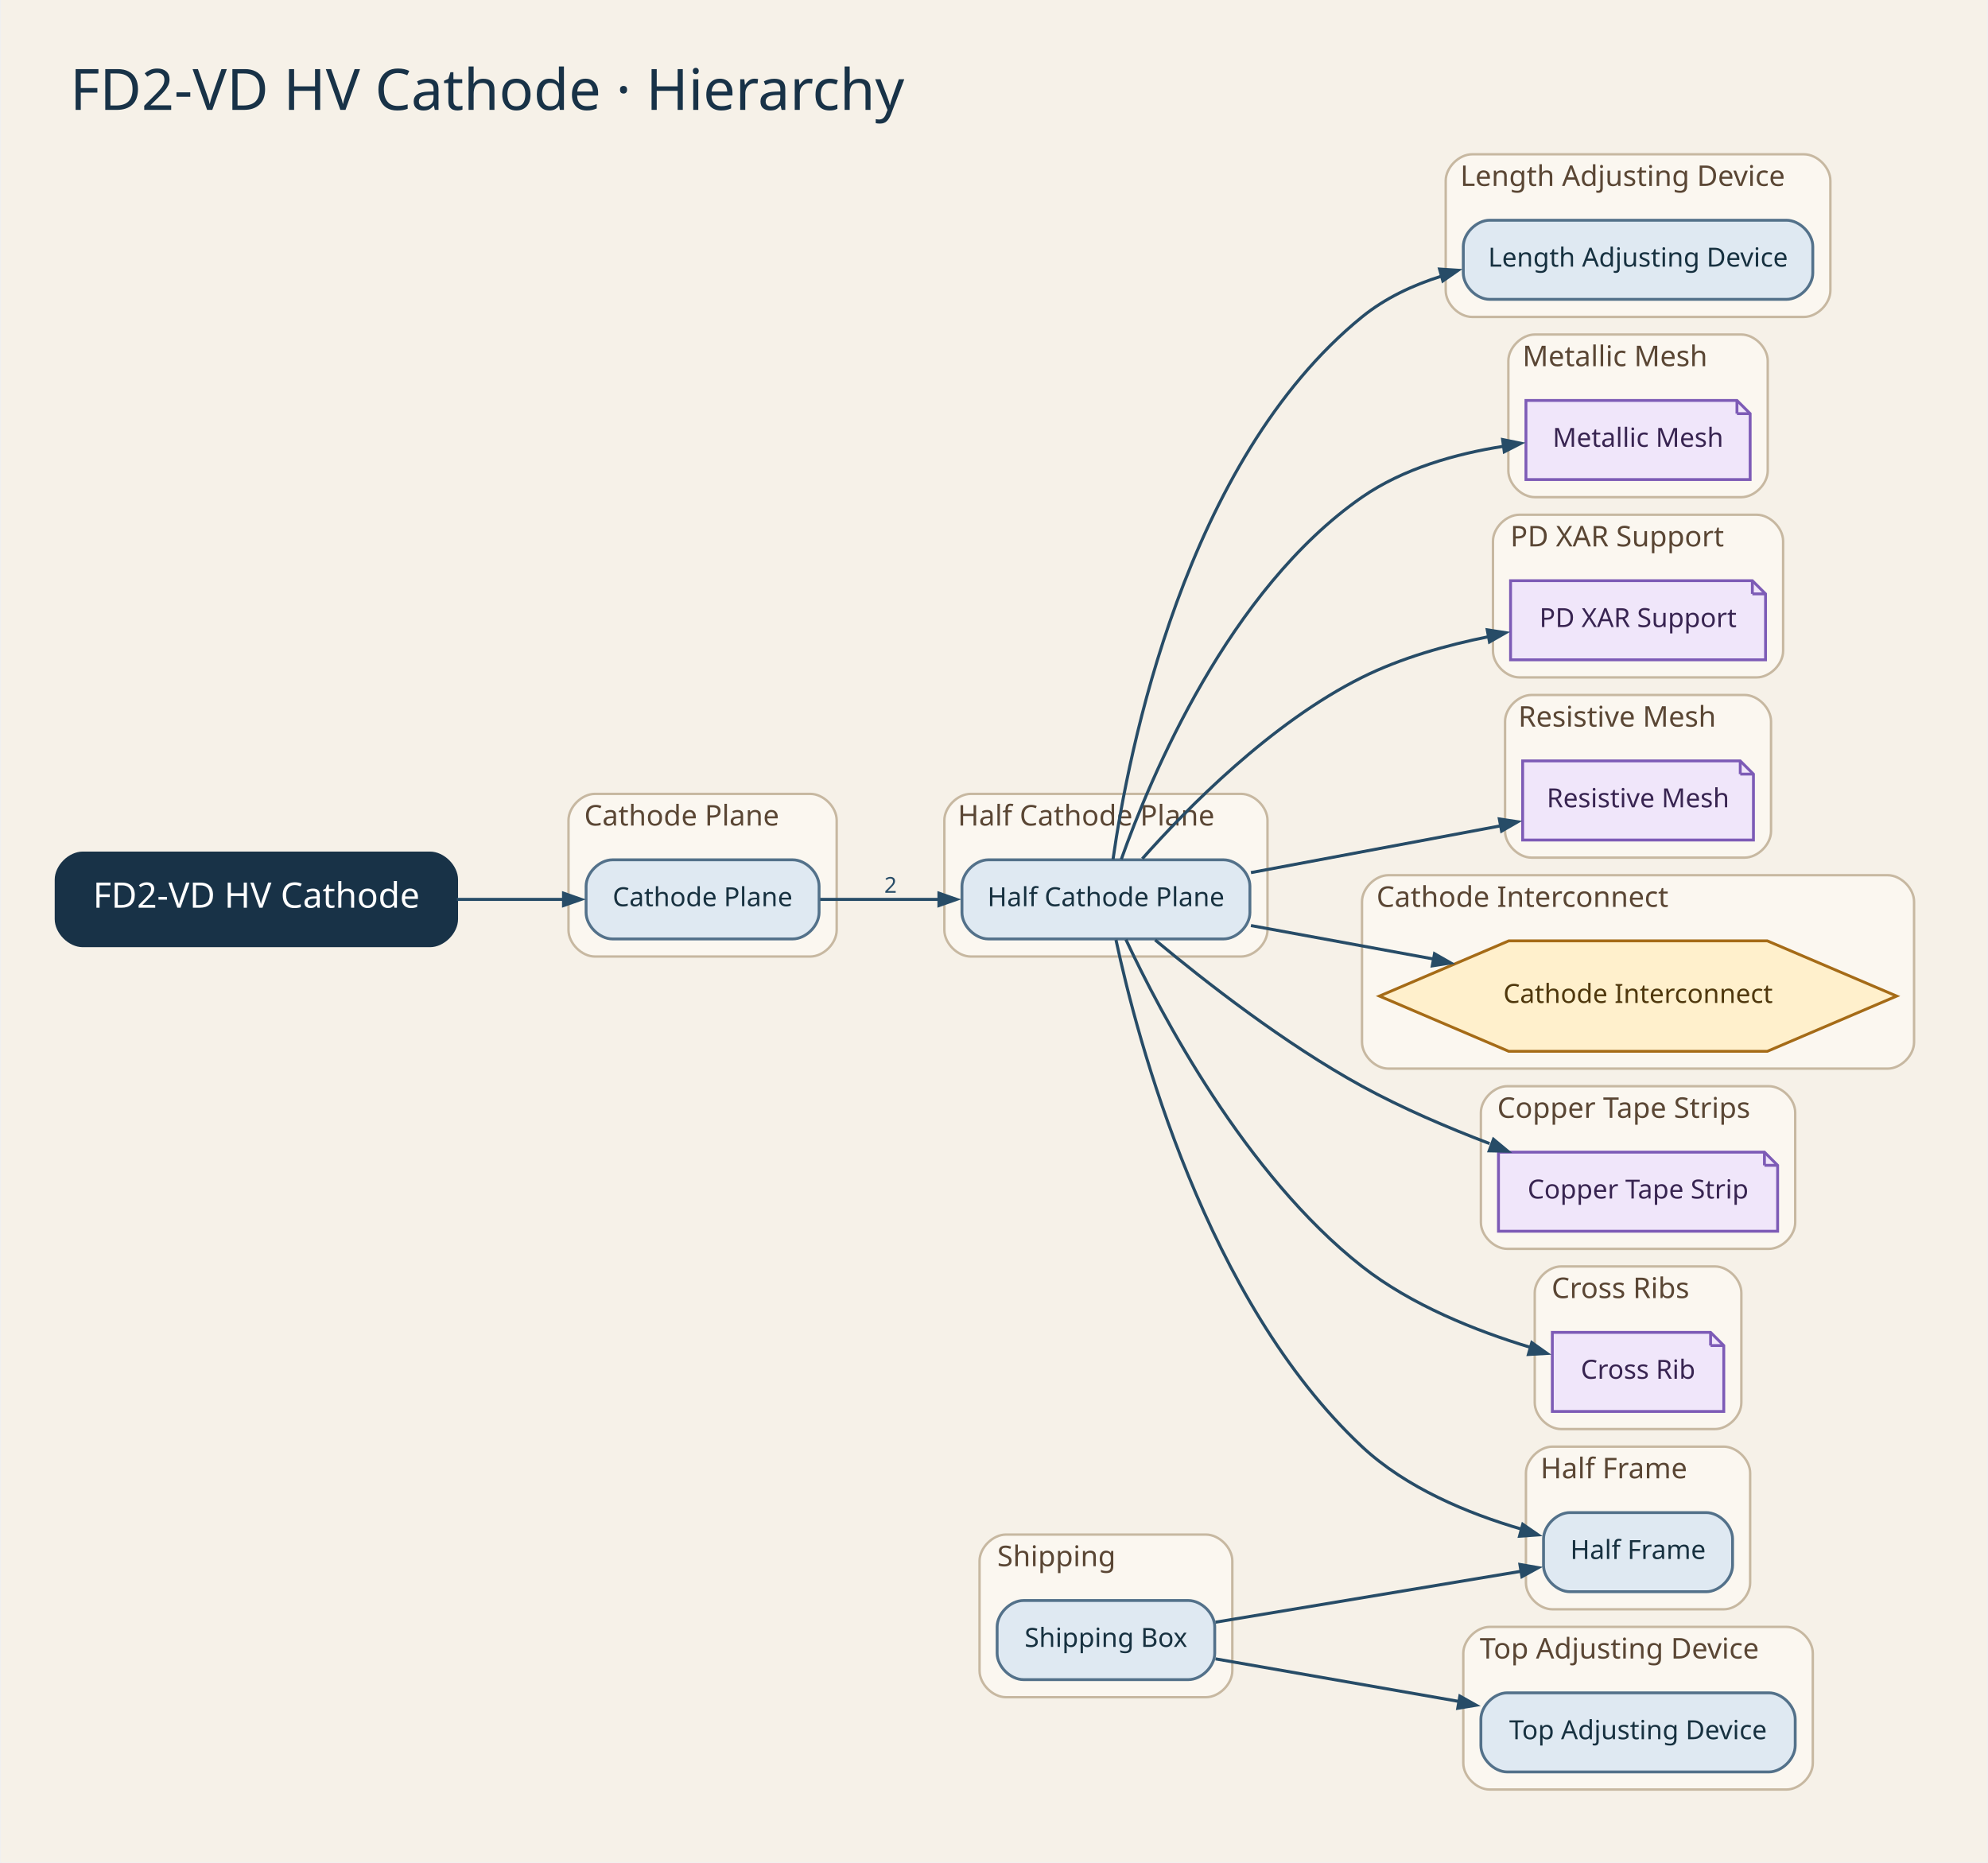
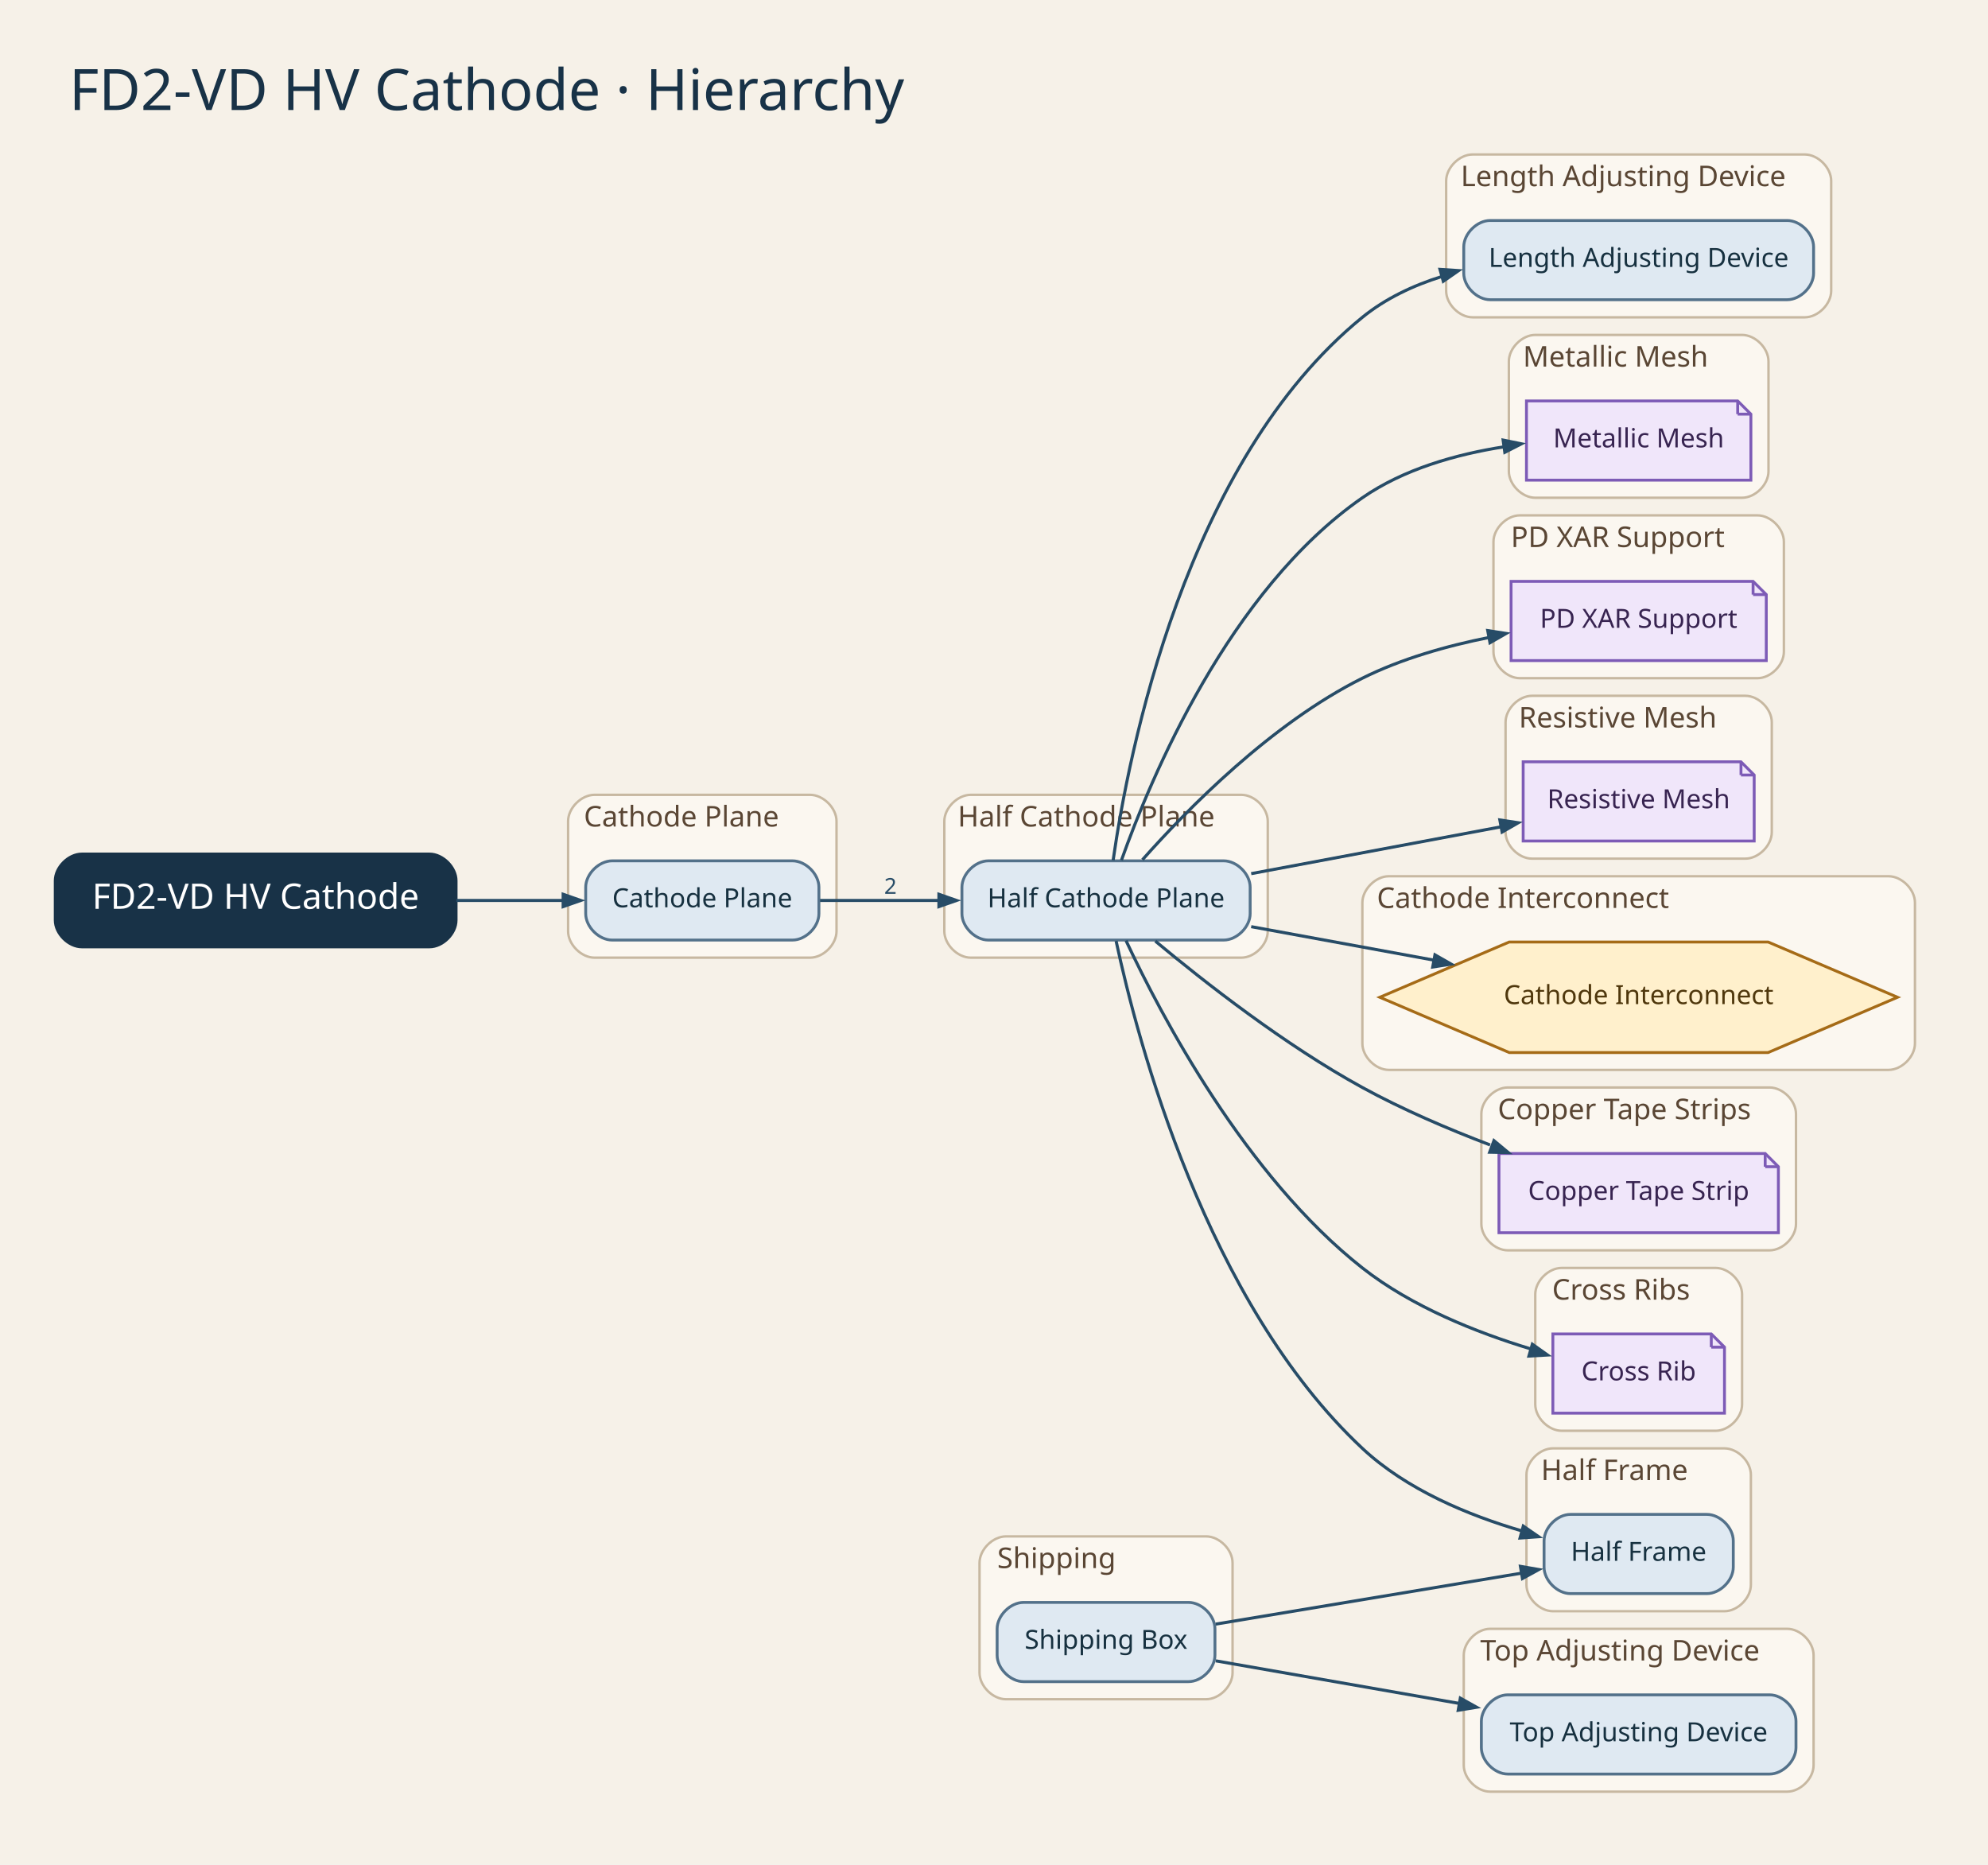
- <svg xmlns="http://www.w3.org/2000/svg" xmlns:xlink="http://www.w3.org/1999/xlink" width="904pt" height="847pt" viewBox="0.00 0.00 903.55 847.40">
+ <svg xmlns="http://www.w3.org/2000/svg" xmlns:xlink="http://www.w3.org/1999/xlink" preserveAspectRatio="xMidYMid meet" width="100%" height="100%" viewBox="0.00 0.00 903.55 847.40">
  <g id="graph0" class="graph" transform="scale(1 1) rotate(0) translate(25.2 822.2)">
    <polygon fill="#f6f1e8" stroke="none" points="-25.2,25.2 -25.2,-822.2 878.35,-822.2 878.35,25.2 -25.2,25.2" />
    <text text-anchor="middle" x="196" y="-772.2" font-family="Iowan Old Style" font-size="26.00" fill="#183247">FD2-VD HV Cathode · Hierarchy</text>
    <g id="clust1" class="cluster">
      <g id="a_clust1">
        <a xlink:href="../explorer.html#object=fd2_vd_hv_cathode.cathode_interconnect" xlink:title="Open Cathode Interconnect in the interactive explorer" target="_top">
          <path fill="#fbf7f0" stroke="#c7b8a1" stroke-width="1.1" d="M606,-336C606,-336 833.15,-336 833.15,-336 839.15,-336 845.15,-342 845.15,-348 845.15,-348 845.15,-412 845.15,-412 845.15,-418 839.15,-424 833.15,-424 833.15,-424 606,-424 606,-424 600,-424 594,-418 594,-412 594,-412 594,-348 594,-348 594,-342 600,-336 606,-336" />
          <text text-anchor="middle" x="667" y="-409.6" font-family="Avenir Next" font-size="13.00" fill="#5a4634">Cathode Interconnect</text>
        </a>
      </g>
    </g>
    <g id="clust5" class="cluster">
      <g id="a_clust5">
        <a xlink:href="../explorer.html#object=fd2_vd_hv_cathode.half_cathode_plane" xlink:title="Open Half Cathode Plane in the interactive explorer" target="_top">
          <path fill="#fbf7f0" stroke="#c7b8a1" stroke-width="1.1" d="M416,-387C416,-387 539,-387 539,-387 545,-387 551,-393 551,-399 551,-399 551,-449 551,-449 551,-455 545,-461 539,-461 539,-461 416,-461 416,-461 410,-461 404,-455 404,-449 404,-449 404,-399 404,-399 404,-393 410,-387 416,-387" />
          <text text-anchor="middle" x="468.5" y="-446.6" font-family="Avenir Next" font-size="13.00" fill="#5a4634">Half Cathode Plane</text>
        </a>
      </g>
    </g>
    <g id="clust2" class="cluster">
      <g id="a_clust2">
        <a xlink:href="../explorer.html#object=fd2_vd_hv_cathode.cathode_plane" xlink:title="Open Cathode Plane in the interactive explorer" target="_top">
          <path fill="#fbf7f0" stroke="#c7b8a1" stroke-width="1.1" d="M245,-387C245,-387 343,-387 343,-387 349,-387 355,-393 355,-399 355,-399 355,-449 355,-449 355,-455 349,-461 343,-461 343,-461 245,-461 245,-461 239,-461 233,-455 233,-449 233,-449 233,-399 233,-399 233,-393 239,-387 245,-387" />
          <text text-anchor="middle" x="284.5" y="-446.6" font-family="Avenir Next" font-size="13.00" fill="#5a4634">Cathode Plane</text>
        </a>
      </g>
    </g>
    <g id="clust3" class="cluster">
      <g id="a_clust3">
        <a xlink:href="../explorer.html#object=fd2_vd_hv_cathode.copper_tape" xlink:title="Open Copper Tape Strips in the interactive explorer" target="_top">
          <path fill="#fbf7f0" stroke="#c7b8a1" stroke-width="1.1" d="M660.08,-254C660.08,-254 779.08,-254 779.08,-254 785.08,-254 791.08,-260 791.08,-266 791.08,-266 791.08,-316 791.08,-316 791.08,-322 785.08,-328 779.08,-328 779.08,-328 660.08,-328 660.08,-328 654.08,-328 648.08,-322 648.08,-316 648.08,-316 648.08,-266 648.08,-266 648.08,-260 654.08,-254 660.08,-254" />
          <text text-anchor="middle" x="713.08" y="-313.6" font-family="Avenir Next" font-size="13.00" fill="#5a4634">Copper Tape Strips</text>
        </a>
      </g>
    </g>
    <g id="clust4" class="cluster">
      <g id="a_clust4">
        <a xlink:href="../explorer.html#object=fd2_vd_hv_cathode.cross_ribs" xlink:title="Open Cross Ribs in the interactive explorer" target="_top">
          <path fill="#fbf7f0" stroke="#c7b8a1" stroke-width="1.1" d="M684.58,-172C684.58,-172 754.58,-172 754.58,-172 760.58,-172 766.58,-178 766.58,-184 766.58,-184 766.58,-234 766.58,-234 766.58,-240 760.58,-246 754.58,-246 754.58,-246 684.58,-246 684.58,-246 678.58,-246 672.58,-240 672.58,-234 672.58,-234 672.58,-184 672.58,-184 672.58,-178 678.58,-172 684.58,-172" />
          <text text-anchor="middle" x="711.58" y="-231.6" font-family="Avenir Next" font-size="13.00" fill="#5a4634">Cross Ribs</text>
        </a>
      </g>
    </g>
    <g id="clust6" class="cluster">
      <g id="a_clust6">
        <a xlink:href="../explorer.html#object=fd2_vd_hv_cathode.half_frame" xlink:title="Open Half Frame in the interactive explorer" target="_top">
          <path fill="#fbf7f0" stroke="#c7b8a1" stroke-width="1.1" d="M680.58,-90C680.58,-90 758.58,-90 758.58,-90 764.58,-90 770.58,-96 770.58,-102 770.58,-102 770.58,-152 770.58,-152 770.58,-158 764.58,-164 758.58,-164 758.58,-164 680.58,-164 680.58,-164 674.58,-164 668.58,-158 668.58,-152 668.58,-152 668.58,-102 668.58,-102 668.58,-96 674.58,-90 680.58,-90" />
          <text text-anchor="middle" x="708.58" y="-149.6" font-family="Avenir Next" font-size="13.00" fill="#5a4634">Half Frame</text>
        </a>
      </g>
    </g>
    <g id="clust7" class="cluster">
      <g id="a_clust7">
        <a xlink:href="../explorer.html#object=fd2_vd_hv_cathode.lad" xlink:title="Open Length Adjusting Device in the interactive explorer" target="_top">
          <path fill="#fbf7f0" stroke="#c7b8a1" stroke-width="1.1" d="M644.08,-678C644.08,-678 795.08,-678 795.08,-678 801.08,-678 807.08,-684 807.08,-690 807.08,-690 807.08,-740 807.08,-740 807.08,-746 801.08,-752 795.08,-752 795.08,-752 644.08,-752 644.08,-752 638.08,-752 632.08,-746 632.08,-740 632.08,-740 632.08,-690 632.08,-690 632.08,-684 638.08,-678 644.08,-678" />
          <text text-anchor="middle" x="712.58" y="-737.6" font-family="Avenir Next" font-size="13.00" fill="#5a4634">Length Adjusting Device</text>
        </a>
      </g>
    </g>
    <g id="clust8" class="cluster">
      <g id="a_clust8">
        <a xlink:href="../explorer.html#object=fd2_vd_hv_cathode.metallic_mesh" xlink:title="Open Metallic Mesh in the interactive explorer" target="_top">
          <path fill="#fbf7f0" stroke="#c7b8a1" stroke-width="1.1" d="M672.58,-596C672.58,-596 766.58,-596 766.58,-596 772.58,-596 778.58,-602 778.58,-608 778.58,-608 778.58,-658 778.58,-658 778.58,-664 772.58,-670 766.58,-670 766.58,-670 672.58,-670 672.58,-670 666.58,-670 660.58,-664 660.58,-658 660.58,-658 660.58,-608 660.58,-608 660.58,-602 666.58,-596 672.58,-596" />
          <text text-anchor="middle" x="709.08" y="-655.6" font-family="Avenir Next" font-size="13.00" fill="#5a4634">Metallic Mesh</text>
        </a>
      </g>
    </g>
    <g id="clust9" class="cluster">
      <g id="a_clust9">
        <a xlink:href="../explorer.html#object=fd2_vd_hv_cathode.pd_xar_support" xlink:title="Open PD XAR Support in the interactive explorer" target="_top">
          <path fill="#fbf7f0" stroke="#c7b8a1" stroke-width="1.1" d="M665.58,-514C665.58,-514 773.58,-514 773.58,-514 779.58,-514 785.58,-520 785.58,-526 785.58,-526 785.58,-576 785.58,-576 785.58,-582 779.58,-588 773.58,-588 773.58,-588 665.58,-588 665.58,-588 659.58,-588 653.58,-582 653.58,-576 653.58,-576 653.58,-526 653.58,-526 653.58,-520 659.58,-514 665.58,-514" />
          <text text-anchor="middle" x="710.08" y="-573.6" font-family="Avenir Next" font-size="13.00" fill="#5a4634">PD XAR Support</text>
        </a>
      </g>
    </g>
    <g id="clust10" class="cluster">
      <g id="a_clust10">
        <a xlink:href="../explorer.html#object=fd2_vd_hv_cathode.resistive_mesh" xlink:title="Open Resistive Mesh in the interactive explorer" target="_top">
          <path fill="#fbf7f0" stroke="#c7b8a1" stroke-width="1.1" d="M671.08,-432C671.08,-432 768.08,-432 768.08,-432 774.08,-432 780.08,-438 780.08,-444 780.08,-444 780.08,-494 780.08,-494 780.08,-500 774.08,-506 768.08,-506 768.08,-506 671.08,-506 671.08,-506 665.08,-506 659.08,-500 659.08,-494 659.08,-494 659.08,-444 659.08,-444 659.08,-438 665.08,-432 671.08,-432" />
          <text text-anchor="middle" x="710.08" y="-491.6" font-family="Avenir Next" font-size="13.00" fill="#5a4634">Resistive Mesh</text>
        </a>
      </g>
    </g>
    <g id="clust11" class="cluster">
      <g id="a_clust11">
        <a xlink:href="../explorer.html#object=fd2_vd_hv_cathode.shipping" xlink:title="Open Shipping in the interactive explorer" target="_top">
          <path fill="#fbf7f0" stroke="#c7b8a1" stroke-width="1.1" d="M432,-50C432,-50 523,-50 523,-50 529,-50 535,-56 535,-62 535,-62 535,-112 535,-112 535,-118 529,-124 523,-124 523,-124 432,-124 432,-124 426,-124 420,-118 420,-112 420,-112 420,-62 420,-62 420,-56 426,-50 432,-50" />
          <text text-anchor="middle" x="455" y="-109.6" font-family="Avenir Next" font-size="13.00" fill="#5a4634">Shipping</text>
        </a>
      </g>
    </g>
    <g id="clust12" class="cluster">
      <g id="a_clust12">
        <a xlink:href="../explorer.html#object=fd2_vd_hv_cathode.tad" xlink:title="Open Top Adjusting Device in the interactive explorer" target="_top">
          <path fill="#fbf7f0" stroke="#c7b8a1" stroke-width="1.1" d="M652.08,-8C652.08,-8 787.08,-8 787.08,-8 793.08,-8 799.08,-14 799.08,-20 799.08,-20 799.08,-70 799.08,-70 799.08,-76 793.08,-82 787.08,-82 787.08,-82 652.08,-82 652.08,-82 646.08,-82 640.08,-76 640.08,-70 640.08,-70 640.08,-20 640.08,-20 640.08,-14 646.08,-8 652.08,-8" />
          <text text-anchor="middle" x="711.08" y="-67.6" font-family="Avenir Next" font-size="13.00" fill="#5a4634">Top Adjusting Device</text>
        </a>
      </g>
    </g>
    <g id="node1" class="node">
      <g id="a_node1">
        <a xlink:href="../explorer.html#object=fd2_vd_hv_cathode" xlink:title="Open FD2-VD HV Cathode in the interactive explorer" target="_top">
          <path fill="#183247" stroke="#183247" stroke-width="1.5" d="M170,-434C170,-434 12,-434 12,-434 6,-434 0,-428 0,-422 0,-422 0,-404 0,-404 0,-398 6,-392 12,-392 12,-392 170,-392 170,-392 176,-392 182,-398 182,-404 182,-404 182,-422 182,-422 182,-428 176,-434 170,-434" />
          <text text-anchor="middle" x="91" y="-409.2" font-family="Avenir Next" font-size="16.00" fill="#ffffff">FD2-VD HV Cathode</text>
        </a>
      </g>
    </g>
    <g id="node3" class="node">
      <g id="a_node3">
        <a xlink:href="../explorer.html#object=fd2_vd_hv_cathode.cathode_plane_assembly" xlink:title="Open Cathode Plane in the interactive explorer" target="_top">
          <path fill="#dfe9f2" stroke="#53718a" stroke-width="1.3" d="M335,-431C335,-431 253,-431 253,-431 247,-431 241,-425 241,-419 241,-419 241,-407 241,-407 241,-401 247,-395 253,-395 253,-395 335,-395 335,-395 341,-395 347,-401 347,-407 347,-407 347,-419 347,-419 347,-425 341,-431 335,-431" />
          <text text-anchor="middle" x="294" y="-409.9" font-family="Avenir Next" font-size="12.00" fill="#173140">Cathode Plane</text>
        </a>
      </g>
    </g>
    <g id="edge1" class="edge">
      <g id="a_edge1">
        <a xlink:href="../explorer.html#object=relation%3A16" xlink:title="Open contains relation in the interactive explorer" target="_top">
          <path fill="none" stroke="#274c67" stroke-width="1.4" d="M182.21,-413C198.65,-413 215.46,-413 230.85,-413" />
          <polygon fill="#274c67" stroke="#274c67" stroke-width="1.4" points="230.75,-415.8 238.75,-413 230.75,-410.2 230.75,-415.8" />
        </a>
      </g>
    </g>
    <g id="node2" class="node">
      <g id="a_node2">
        <a xlink:href="../explorer.html#object=fd2_vd_hv_cathode.cathode_interconnect_cable" xlink:title="Open Cathode Interconnect in the interactive explorer" target="_top">
          <polygon fill="#fff0cc" stroke="#a56b17" stroke-width="1.3" points="837.23,-369 778.4,-394.12 660.75,-394.12 601.92,-369 660.75,-343.88 778.4,-343.88 837.23,-369" />
          <text text-anchor="middle" x="719.58" y="-365.9" font-family="Avenir Next" font-size="12.00" fill="#4f370c">Cathode Interconnect</text>
        </a>
      </g>
    </g>
    <g id="node6" class="node">
      <g id="a_node6">
        <a xlink:href="../explorer.html#object=fd2_vd_hv_cathode.half_cathode_plane_assembly" xlink:title="Open Half Cathode Plane in the interactive explorer" target="_top">
          <path fill="#dfe9f2" stroke="#53718a" stroke-width="1.3" d="M531,-431C531,-431 424,-431 424,-431 418,-431 412,-425 412,-419 412,-419 412,-407 412,-407 412,-401 418,-395 424,-395 424,-395 531,-395 531,-395 537,-395 543,-401 543,-407 543,-407 543,-419 543,-419 543,-425 537,-431 531,-431" />
          <text text-anchor="middle" x="477.5" y="-409.9" font-family="Avenir Next" font-size="12.00" fill="#173140">Half Cathode Plane</text>
        </a>
      </g>
    </g>
    <g id="edge2" class="edge">
      <g id="a_edge2">
        <a xlink:href="../explorer.html#object=relation%3A17" xlink:title="Open contains relation in the interactive explorer" target="_top">
          <path fill="none" stroke="#274c67" stroke-width="1.4" d="M347.5,-413C364.37,-413 383.4,-413 401.56,-413" />
          <polygon fill="#274c67" stroke="#274c67" stroke-width="1.4" points="401.54,-415.8 409.54,-413 401.54,-410.2 401.54,-415.8" />
        </a>
      </g>
      <g id="a_edge2-label">
        <a xlink:href="../explorer.html#object=relation%3A17" xlink:title="2" target="_top">
          <text text-anchor="middle" x="379.5" y="-416" font-family="Avenir Next" font-size="10.00" fill="#274c67">2</text>
        </a>
      </g>
    </g>
    <g id="node4" class="node">
      <g id="a_node4">
        <a xlink:href="../explorer.html#object=fd2_vd_hv_cathode.copper_tape_strip" xlink:title="Open Copper Tape Strip in the interactive explorer" target="_top">
          <polygon fill="#f0e6fa" stroke="#7d5bb6" stroke-width="1.3" points="777.08,-298 656.08,-298 656.08,-262 783.08,-262 783.08,-292 777.08,-298" />
          <polyline fill="none" stroke="#7d5bb6" stroke-width="1.3" points="777.08,-298 777.08,-292" />
          <polyline fill="none" stroke="#7d5bb6" stroke-width="1.3" points="783.08,-292 777.08,-292" />
          <text text-anchor="middle" x="719.58" y="-276.9" font-family="Avenir Next" font-size="12.00" fill="#382451">Copper Tape Strip</text>
        </a>
      </g>
    </g>
    <g id="node5" class="node">
      <g id="a_node5">
        <a xlink:href="../explorer.html#object=fd2_vd_hv_cathode.cross_rib" xlink:title="Open Cross Rib in the interactive explorer" target="_top">
          <polygon fill="#f0e6fa" stroke="#7d5bb6" stroke-width="1.3" points="752.58,-216 680.58,-216 680.58,-180 758.58,-180 758.58,-210 752.58,-216" />
          <polyline fill="none" stroke="#7d5bb6" stroke-width="1.3" points="752.58,-216 752.58,-210" />
          <polyline fill="none" stroke="#7d5bb6" stroke-width="1.3" points="758.58,-210 752.58,-210" />
          <text text-anchor="middle" x="719.58" y="-194.9" font-family="Avenir Next" font-size="12.00" fill="#382451">Cross Rib</text>
        </a>
      </g>
    </g>
    <g id="edge9" class="edge">
      <g id="a_edge9">
        <a xlink:href="../explorer.html#object=relation%3A24" xlink:title="Open contains relation in the interactive explorer" target="_top">
          <path fill="none" stroke="#274c67" stroke-width="1.4" d="M543.47,-401.09C569.06,-396.4 598.91,-390.93 626.64,-385.85" />
          <polygon fill="#274c67" stroke="#274c67" stroke-width="1.4" points="626.99,-388.27 634.35,-384.07 625.98,-382.76 626.99,-388.27" />
        </a>
      </g>
    </g>
    <g id="edge10" class="edge">
      <g id="a_edge10">
        <a xlink:href="../explorer.html#object=relation%3A25" xlink:title="Open contains relation in the interactive explorer" target="_top">
          <path fill="none" stroke="#274c67" stroke-width="1.4" d="M499.89,-394.53C522.22,-375.91 558.84,-347.26 594,-328 612.17,-318.05 632.83,-309.2 652.04,-301.89" />
          <polygon fill="#274c67" stroke="#274c67" stroke-width="1.4" points="653.81,-303.84 660.33,-298.42 651.86,-298.59 653.81,-303.84" />
        </a>
      </g>
    </g>
    <g id="edge4" class="edge">
      <g id="a_edge4">
        <a xlink:href="../explorer.html#object=relation%3A19" xlink:title="Open contains relation in the interactive explorer" target="_top">
          <path fill="none" stroke="#274c67" stroke-width="1.4" d="M486.57,-394.75C502.44,-360.87 540.81,-287.86 594,-246 616.35,-228.41 645.9,-216.66 670.61,-209.18" />
          <polygon fill="#274c67" stroke="#274c67" stroke-width="1.4" points="671.25,-211.33 678.16,-206.43 669.7,-205.95 671.25,-211.33" />
        </a>
      </g>
    </g>
    <g id="node7" class="node">
      <g id="a_node7">
        <a xlink:href="../explorer.html#object=fd2_vd_hv_cathode.half_frame_component" xlink:title="Open Half Frame in the interactive explorer" target="_top">
          <path fill="#dfe9f2" stroke="#53718a" stroke-width="1.3" d="M750.58,-134C750.58,-134 688.58,-134 688.58,-134 682.58,-134 676.58,-128 676.58,-122 676.58,-122 676.58,-110 676.58,-110 676.58,-104 682.58,-98 688.58,-98 688.58,-98 750.58,-98 750.58,-98 756.58,-98 762.58,-104 762.58,-110 762.58,-110 762.58,-122 762.58,-122 762.58,-128 756.58,-134 750.58,-134" />
          <text text-anchor="middle" x="719.58" y="-112.9" font-family="Avenir Next" font-size="12.00" fill="#173140">Half Frame</text>
        </a>
      </g>
    </g>
    <g id="edge3" class="edge">
      <g id="a_edge3">
        <a xlink:href="../explorer.html#object=relation%3A18" xlink:title="Open contains relation in the interactive explorer" target="_top">
          <path fill="none" stroke="#274c67" stroke-width="1.4" d="M482.07,-394.57C491.82,-349.1 523.01,-230.42 594,-164 614.02,-145.27 642.14,-133.6 666.6,-126.46" />
          <polygon fill="#274c67" stroke="#274c67" stroke-width="1.4" points="667.14,-128.67 674.12,-123.86 665.66,-123.27 667.14,-128.67" />
        </a>
      </g>
    </g>
    <g id="node8" class="node">
      <g id="a_node8">
        <a xlink:href="../explorer.html#object=fd2_vd_hv_cathode.lad_component" xlink:title="Open Length Adjusting Device in the interactive explorer" target="_top">
          <path fill="#dfe9f2" stroke="#53718a" stroke-width="1.3" d="M787.08,-722C787.08,-722 652.08,-722 652.08,-722 646.08,-722 640.08,-716 640.08,-710 640.08,-710 640.08,-698 640.08,-698 640.08,-692 646.08,-686 652.08,-686 652.08,-686 787.08,-686 787.08,-686 793.08,-686 799.08,-692 799.08,-698 799.08,-698 799.08,-710 799.08,-710 799.08,-716 793.08,-722 787.08,-722" />
          <text text-anchor="middle" x="719.58" y="-700.9" font-family="Avenir Next" font-size="12.00" fill="#173140">Length Adjusting Device</text>
        </a>
      </g>
    </g>
    <g id="edge8" class="edge">
      <g id="a_edge8">
        <a xlink:href="../explorer.html#object=relation%3A23" xlink:title="Open contains relation in the interactive explorer" target="_top">
          <path fill="none" stroke="#274c67" stroke-width="1.4" d="M480.72,-431.21C487.63,-479.64 513.4,-612.45 594,-678 604.48,-686.53 617.07,-692.46 630.15,-696.56" />
          <polygon fill="#274c67" stroke="#274c67" stroke-width="1.4" points="629.28,-699.78 637.74,-699.23 630.78,-694.38 629.28,-699.78" />
        </a>
      </g>
    </g>
    <g id="node9" class="node">
      <g id="a_node9">
        <a xlink:href="../explorer.html#object=fd2_vd_hv_cathode.metallic_mesh_component" xlink:title="Open Metallic Mesh in the interactive explorer" target="_top">
          <polygon fill="#f0e6fa" stroke="#7d5bb6" stroke-width="1.3" points="764.58,-640 668.58,-640 668.58,-604 770.58,-604 770.58,-634 764.58,-640" />
          <polyline fill="none" stroke="#7d5bb6" stroke-width="1.3" points="764.58,-640 764.58,-634" />
          <polyline fill="none" stroke="#7d5bb6" stroke-width="1.3" points="770.58,-634 764.58,-634" />
          <text text-anchor="middle" x="719.58" y="-618.9" font-family="Avenir Next" font-size="12.00" fill="#382451">Metallic Mesh</text>
        </a>
      </g>
    </g>
    <g id="edge6" class="edge">
      <g id="a_edge6">
        <a xlink:href="../explorer.html#object=relation%3A21" xlink:title="Open contains relation in the interactive explorer" target="_top">
          <path fill="none" stroke="#274c67" stroke-width="1.4" d="M484.49,-431.24C497.76,-468.61 533.35,-553.9 594,-596 612.73,-609 636.6,-615.75 658.43,-619.16" />
          <polygon fill="#274c67" stroke="#274c67" stroke-width="1.4" points="657.98,-622.2 666.29,-620.51 658.74,-616.65 657.98,-622.2" />
        </a>
      </g>
    </g>
    <g id="node10" class="node">
      <g id="a_node10">
        <a xlink:href="../explorer.html#object=fd2_vd_hv_cathode.pd_xar_support_component" xlink:title="Open PD XAR Support in the interactive explorer" target="_top">
          <polygon fill="#f0e6fa" stroke="#7d5bb6" stroke-width="1.3" points="771.58,-558 661.58,-558 661.58,-522 777.58,-522 777.58,-552 771.58,-558" />
          <polyline fill="none" stroke="#7d5bb6" stroke-width="1.3" points="771.58,-558 771.58,-552" />
          <polyline fill="none" stroke="#7d5bb6" stroke-width="1.3" points="777.58,-552 771.58,-552" />
          <text text-anchor="middle" x="719.58" y="-536.9" font-family="Avenir Next" font-size="12.00" fill="#382451">PD XAR Support</text>
        </a>
      </g>
    </g>
    <g id="edge7" class="edge">
      <g id="a_edge7">
        <a xlink:href="../explorer.html#object=relation%3A22" xlink:title="Open contains relation in the interactive explorer" target="_top">
          <path fill="none" stroke="#274c67" stroke-width="1.4" d="M494.04,-431.49C514.51,-454.55 552.75,-493.45 594,-514 611.76,-522.85 632.4,-528.69 651.7,-532.54" />
          <polygon fill="#274c67" stroke="#274c67" stroke-width="1.4" points="650.98,-535.63 659.35,-534.33 652,-530.12 650.98,-535.63" />
        </a>
      </g>
    </g>
    <g id="node11" class="node">
      <g id="a_node11">
        <a xlink:href="../explorer.html#object=fd2_vd_hv_cathode.resistive_mesh_component" xlink:title="Open Resistive Mesh in the interactive explorer" target="_top">
          <polygon fill="#f0e6fa" stroke="#7d5bb6" stroke-width="1.3" points="766.08,-476 667.08,-476 667.08,-440 772.08,-440 772.08,-470 766.08,-476" />
          <polyline fill="none" stroke="#7d5bb6" stroke-width="1.3" points="766.08,-476 766.08,-470" />
          <polyline fill="none" stroke="#7d5bb6" stroke-width="1.3" points="772.08,-470 766.08,-470" />
          <text text-anchor="middle" x="719.58" y="-454.9" font-family="Avenir Next" font-size="12.00" fill="#382451">Resistive Mesh</text>
        </a>
      </g>
    </g>
    <g id="edge5" class="edge">
      <g id="a_edge5">
        <a xlink:href="../explorer.html#object=relation%3A20" xlink:title="Open contains relation in the interactive explorer" target="_top">
          <path fill="none" stroke="#274c67" stroke-width="1.4" d="M543.47,-425.18C578.88,-431.82 622.46,-439.98 657.28,-446.51" />
          <polygon fill="#274c67" stroke="#274c67" stroke-width="1.4" points="656.48,-449.58 664.86,-448.31 657.51,-444.08 656.48,-449.58" />
        </a>
      </g>
    </g>
    <g id="node12" class="node">
      <g id="a_node12">
        <a xlink:href="../explorer.html#object=fd2_vd_hv_cathode.shipping_box" xlink:title="Open Shipping Box in the interactive explorer" target="_top">
          <path fill="#dfe9f2" stroke="#53718a" stroke-width="1.3" d="M515,-94C515,-94 440,-94 440,-94 434,-94 428,-88 428,-82 428,-82 428,-70 428,-70 428,-64 434,-58 440,-58 440,-58 515,-58 515,-58 521,-58 527,-64 527,-70 527,-70 527,-82 527,-82 527,-88 521,-94 515,-94" />
          <text text-anchor="middle" x="477.5" y="-72.9" font-family="Avenir Next" font-size="12.00" fill="#173140">Shipping Box</text>
        </a>
      </g>
    </g>
    <g id="edge11" class="edge">
      <g id="a_edge11">
        <a xlink:href="../explorer.html#object=relation%3A28" xlink:title="Open contains relation in the interactive explorer" target="_top">
          <path fill="none" stroke="#274c67" stroke-width="1.4" d="M527.37,-84.14C567.86,-90.89 625.26,-100.45 666.58,-107.34" />
          <polygon fill="#274c67" stroke="#274c67" stroke-width="1.4" points="665.84,-110.39 674.2,-108.94 666.76,-104.86 665.84,-110.39" />
        </a>
      </g>
    </g>
    <g id="node13" class="node">
      <g id="a_node13">
        <a xlink:href="../explorer.html#object=fd2_vd_hv_cathode.tad_component" xlink:title="Open Top Adjusting Device in the interactive explorer" target="_top">
          <path fill="#dfe9f2" stroke="#53718a" stroke-width="1.3" d="M779.08,-52C779.08,-52 660.08,-52 660.08,-52 654.08,-52 648.08,-46 648.08,-40 648.08,-40 648.08,-28 648.08,-28 648.08,-22 654.08,-16 660.08,-16 660.08,-16 779.08,-16 779.08,-16 785.08,-16 791.08,-22 791.08,-28 791.08,-28 791.08,-40 791.08,-40 791.08,-46 785.08,-52 779.08,-52" />
          <text text-anchor="middle" x="719.58" y="-30.9" font-family="Avenir Next" font-size="12.00" fill="#173140">Top Adjusting Device</text>
        </a>
      </g>
    </g>
    <g id="edge12" class="edge">
      <g id="a_edge12">
        <a xlink:href="../explorer.html#object=relation%3A29" xlink:title="Open contains relation in the interactive explorer" target="_top">
          <path fill="none" stroke="#274c67" stroke-width="1.4" d="M527.37,-67.45C559.21,-61.88 601.51,-54.48 638.22,-48.06" />
          <polygon fill="#274c67" stroke="#274c67" stroke-width="1.4" points="638.52,-50.5 645.92,-46.36 637.56,-44.98 638.52,-50.5" />
        </a>
      </g>
    </g>
  </g>
</svg>
